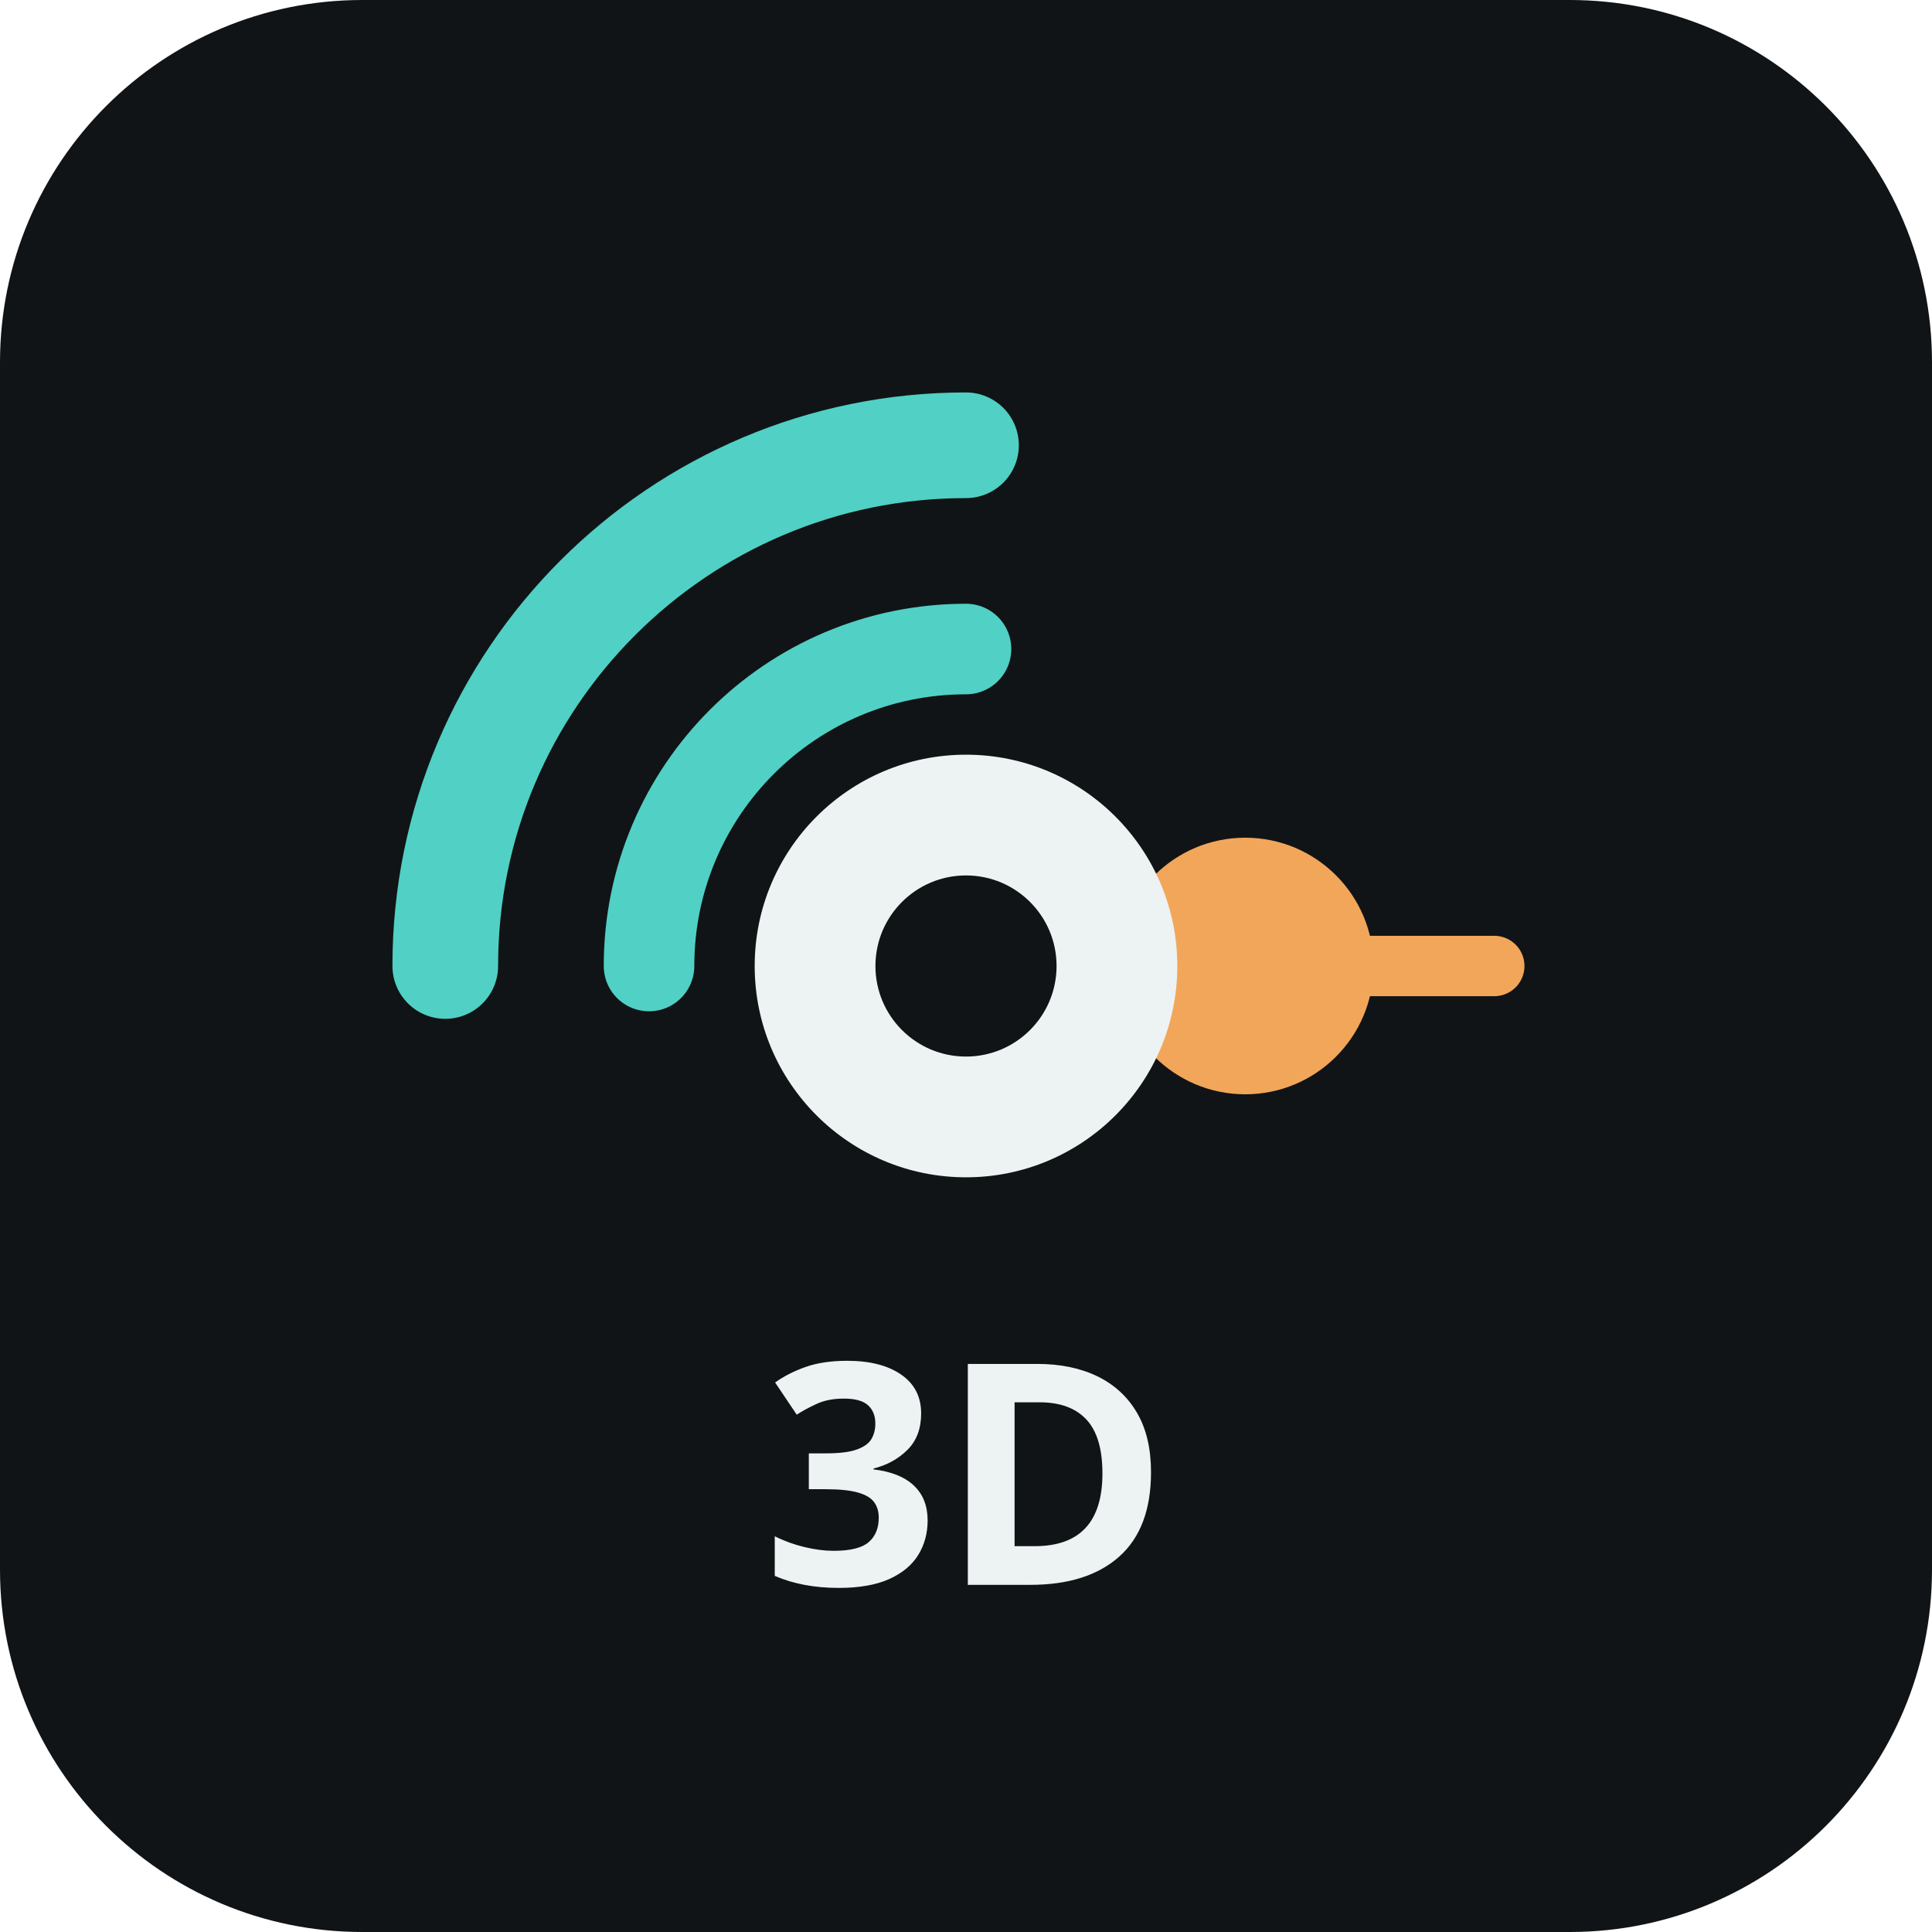
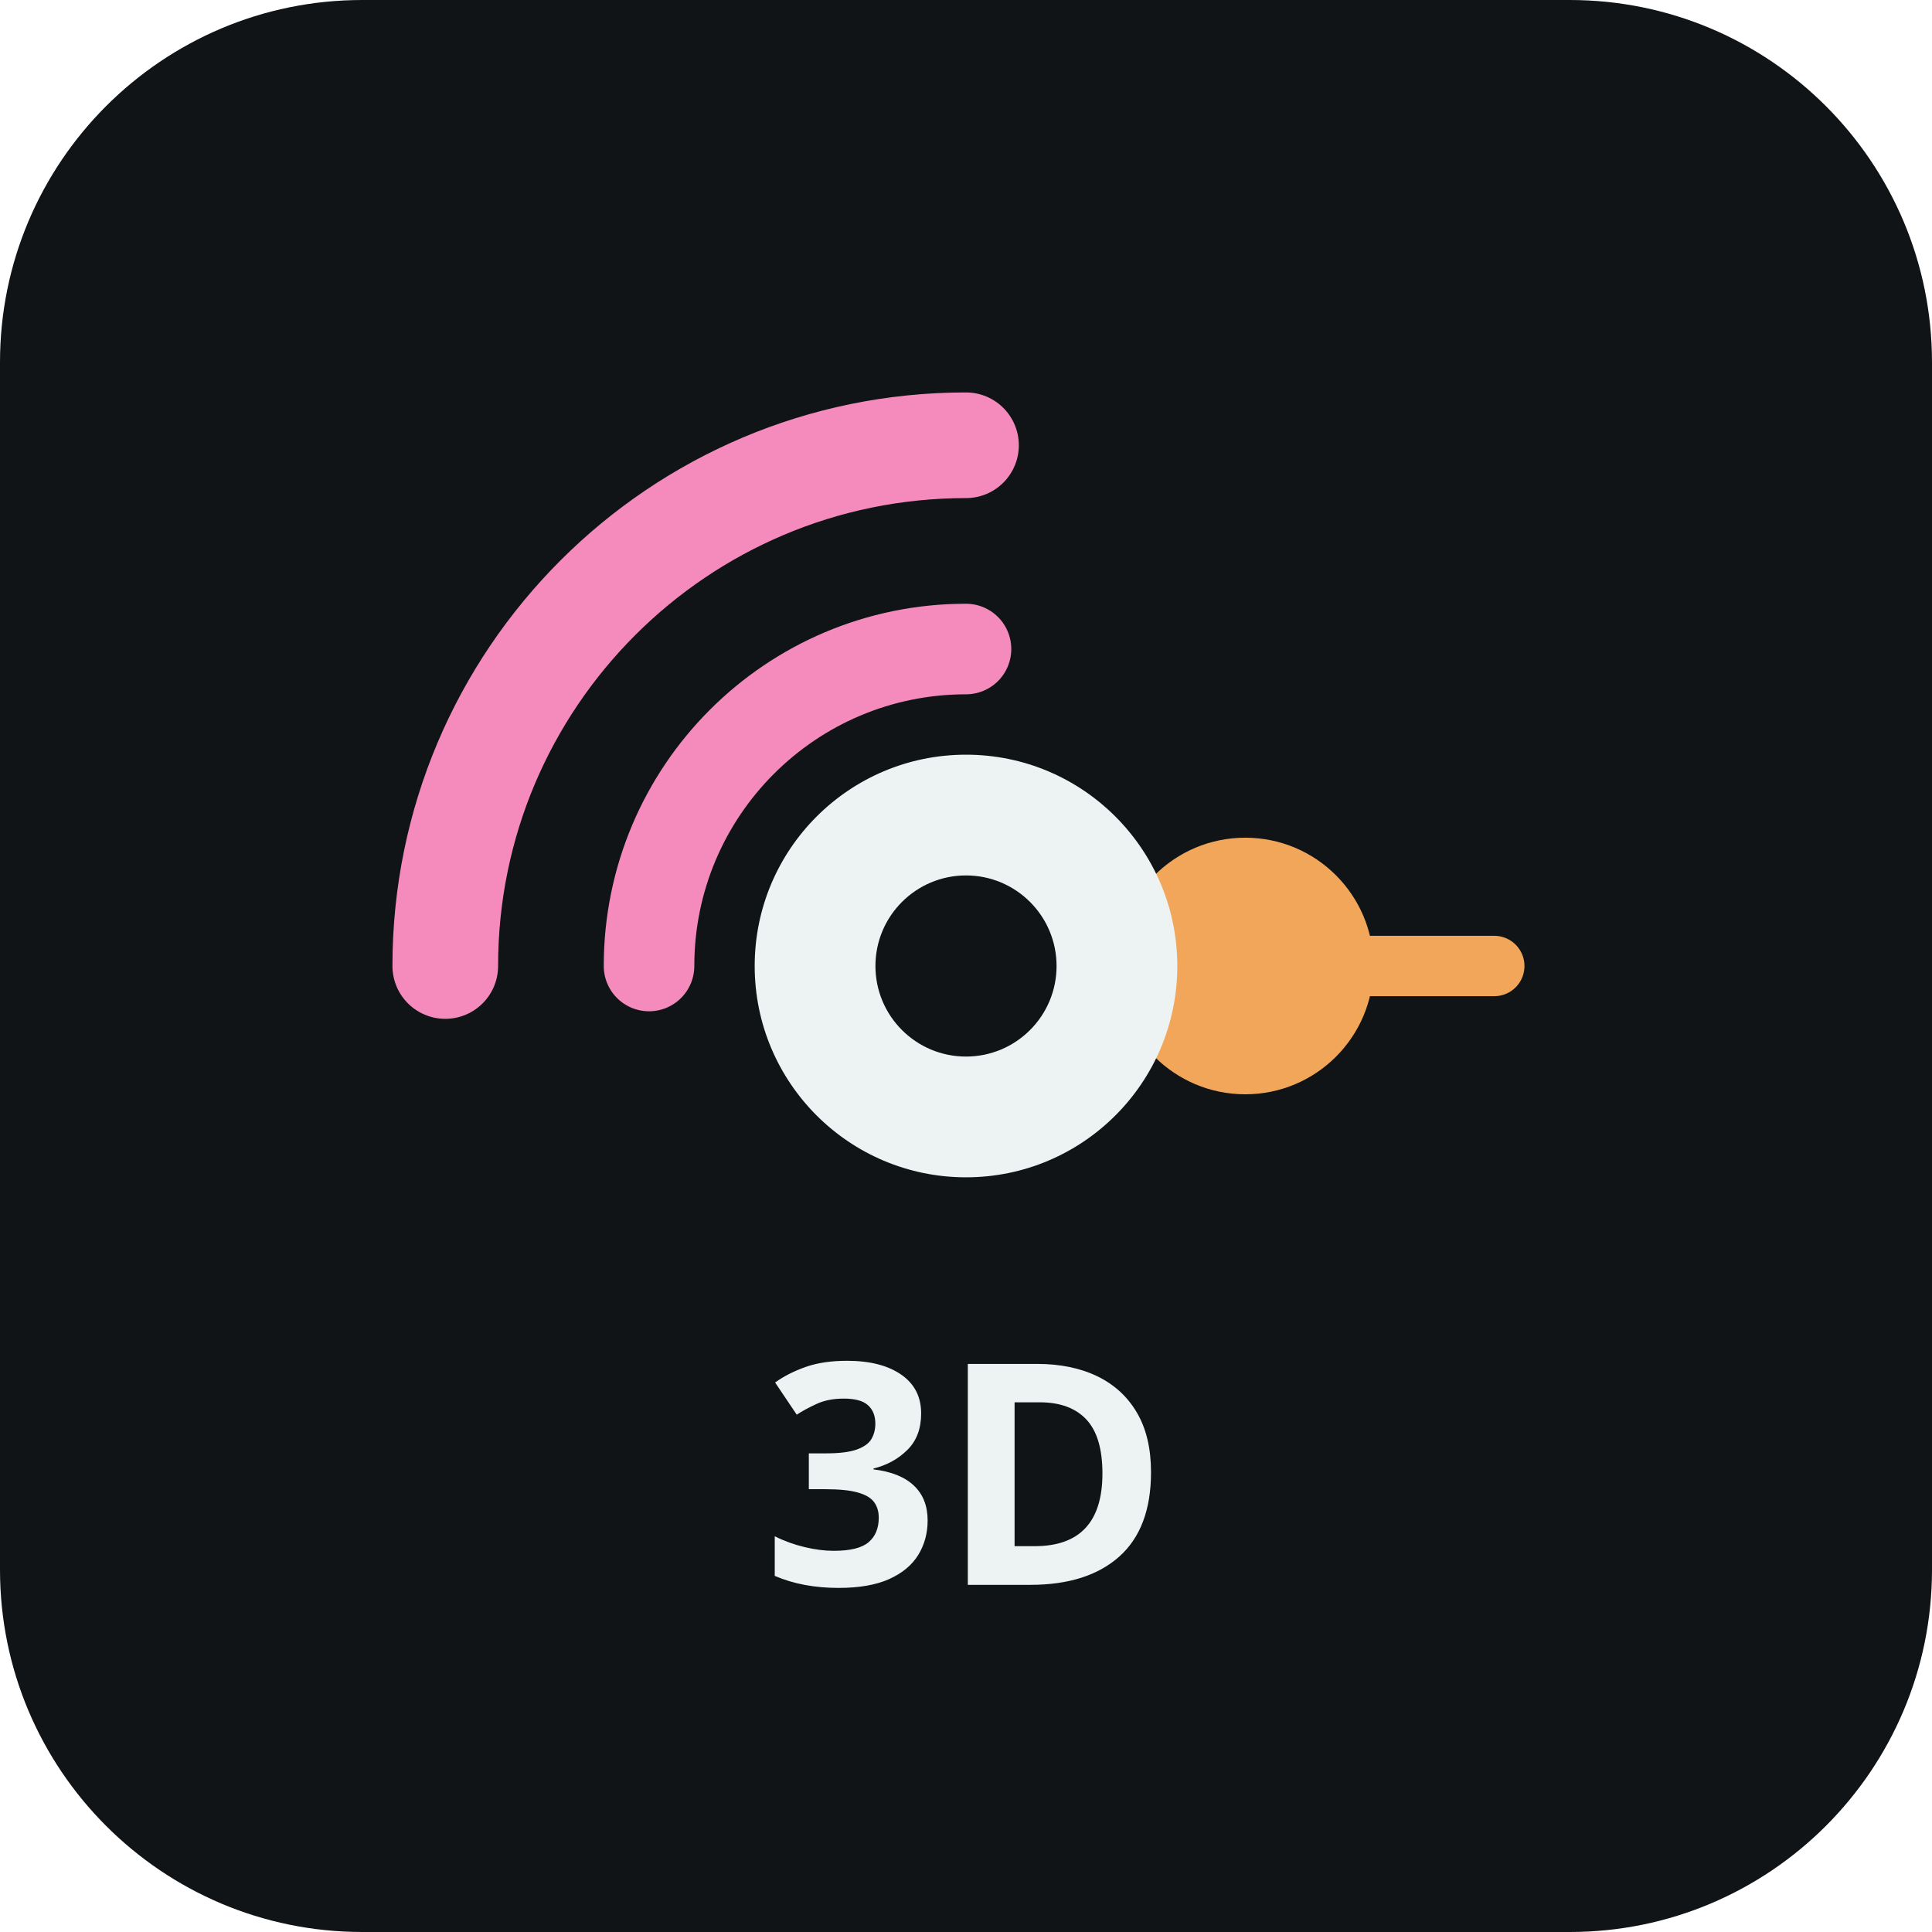
<svg xmlns="http://www.w3.org/2000/svg" viewBox="0 0 512 512">
  <rect width="512" height="512" rx="96" fill="#111416" />
-   <path d="M256 118c-76.2 0-138 61.8-138 138" fill="none" stroke="#51d0c5" stroke-width="28" stroke-linecap="round" />
-   <path d="M256 172c-46.4 0-84 37.6-84 84" fill="none" stroke="#51d0c5" stroke-width="24" stroke-linecap="round" />
-   <path d="M256 224c-17.7 0-32 14.3-32 32" fill="none" stroke="#51d0c5" stroke-width="20" stroke-linecap="round" />
+   <path d="M256 118c-76.2 0-138 61.8-138 138" fill="none" stroke="#f58bbd" stroke-width="28" stroke-linecap="round" />
+   <path d="M256 172c-46.4 0-84 37.6-84 84" fill="none" stroke="#f58bbd" stroke-width="24" stroke-linecap="round" />
+   <path d="M256 224c-17.7 0-32 14.3-32 32" fill="none" stroke="#f58bbd" stroke-width="20" stroke-linecap="round" />
  <circle cx="330" cy="256" r="34" fill="#f2a65a" />
  <path d="M330 256h66" stroke="#f2a65a" stroke-width="16" stroke-linecap="round" />
  <circle cx="256" cy="256" r="56" fill="#edf2f3" />
  <circle cx="256" cy="256" r="24" fill="#111416" />
  <text x="256" y="420" fill="#edf2f3" font-family="Segoe UI, sans-serif" font-size="82" font-weight="700" text-anchor="middle">3D</text>
</svg>
